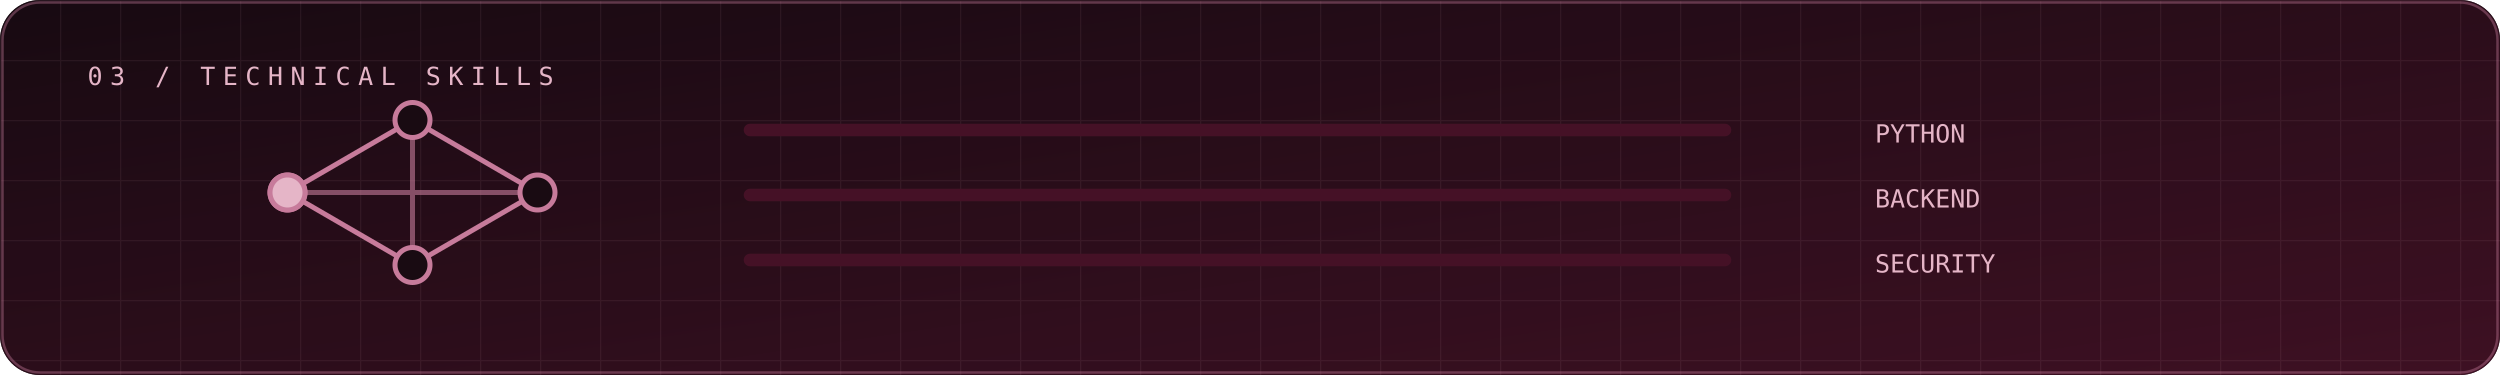
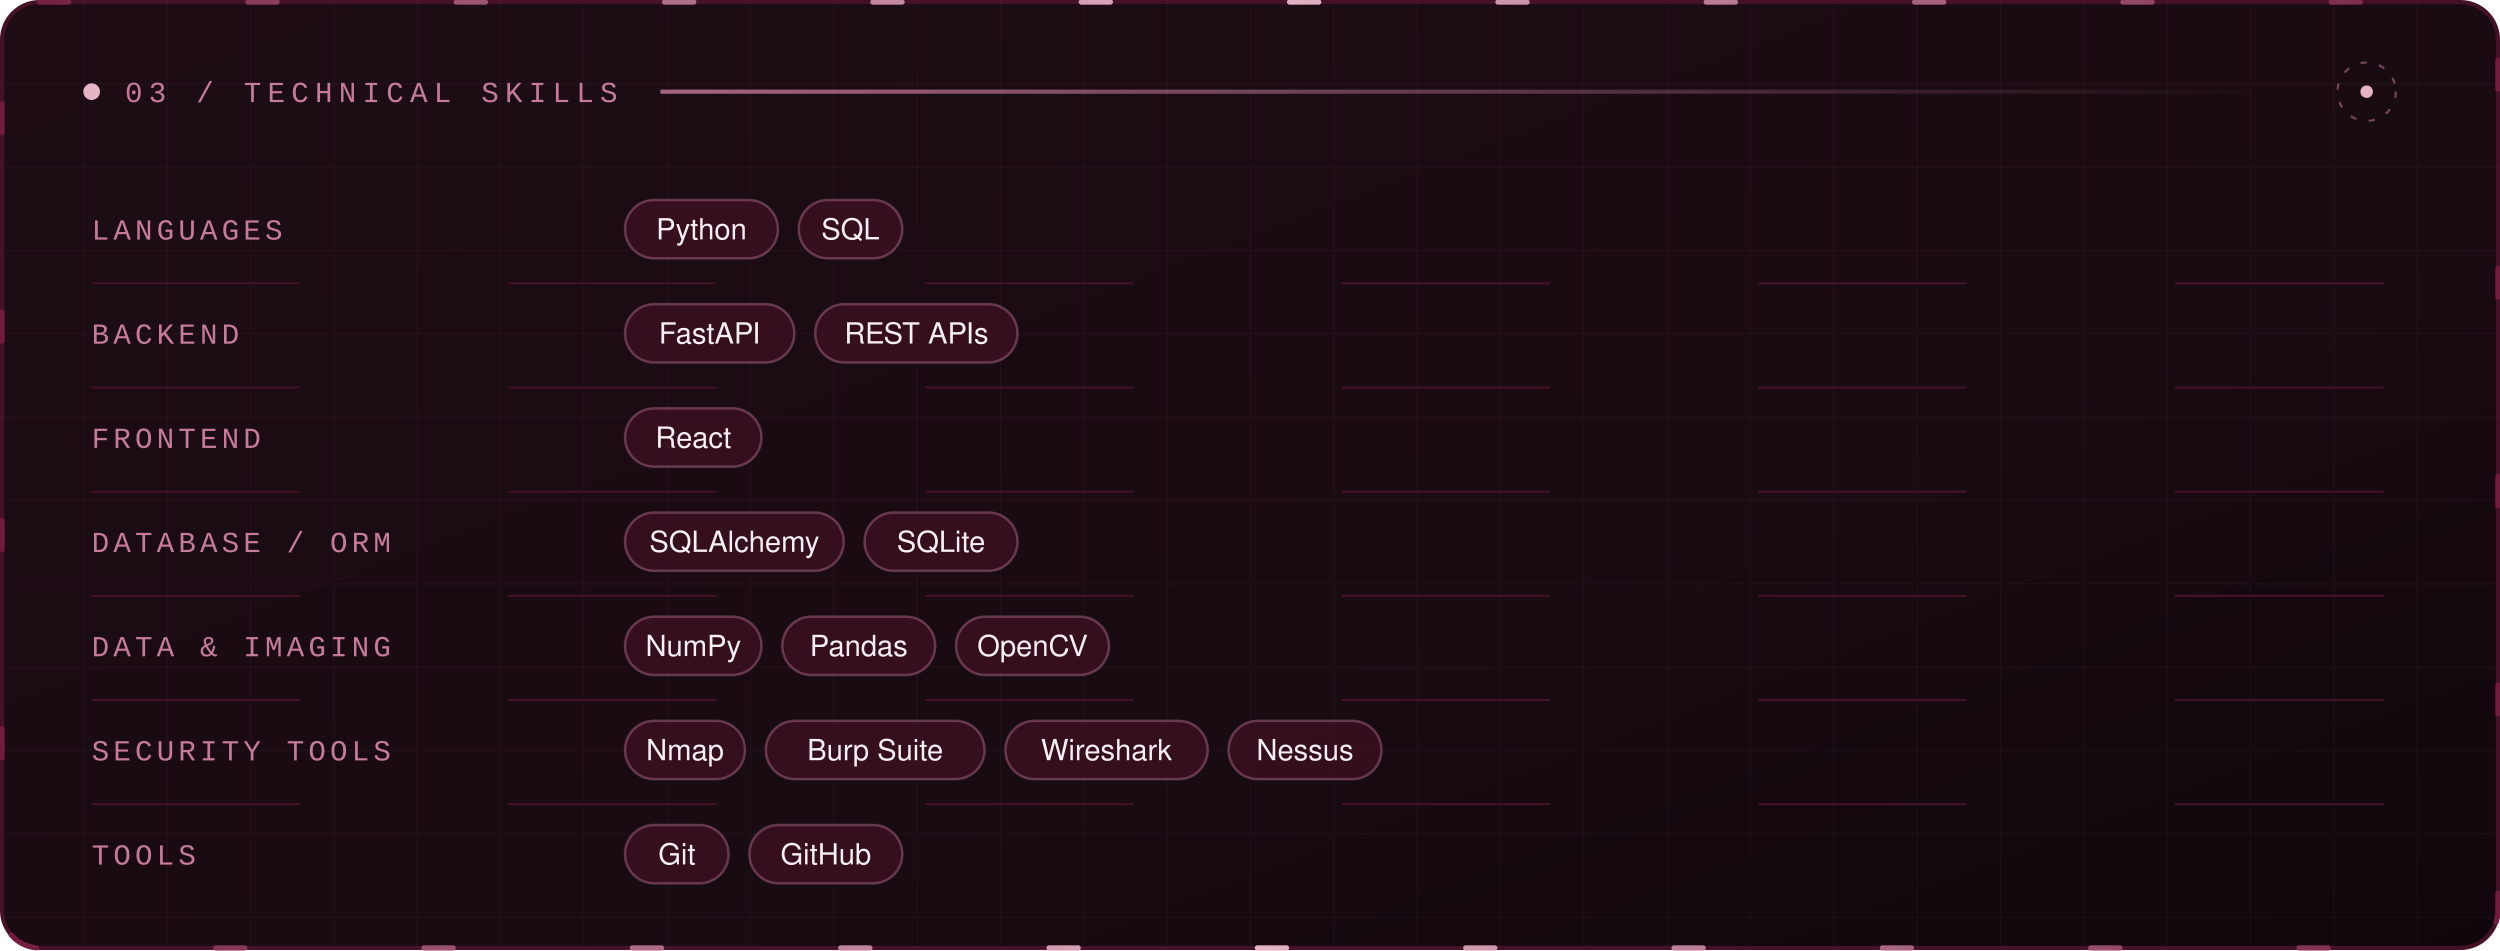
- <svg xmlns="http://www.w3.org/2000/svg" width="1000" height="150" viewBox="0 0 1000 150" role="img" aria-labelledby="title desc">
+ <svg xmlns="http://www.w3.org/2000/svg" viewBox="0 0 1200 456" width="1200" height="456" role="img" aria-label="Technical skills. Languages: Python, SQL; Backend: FastAPI, REST APIs; Frontend: React; Database / Orm: SQLAlchemy, SQLite; Data &amp; Imaging: NumPy, Pandas, OpenCV; Security Tools: Nmap, Burp Suite, Wireshark, Nessus; Tools: Git, GitHub">
  <defs>
-     <linearGradient id="panel" x1="0" y1="0" x2="1" y2="1">
-       <stop offset="0" stop-color="#190b12" />
-       <stop offset="1" stop-color="#451126" />
-     </linearGradient>
-     <linearGradient id="rose" x1="0" y1="0" x2="1" y2="0">
-       <stop offset="0" stop-color="#701a3d" />
-       <stop offset=".5" stop-color="#e5b5c7" />
-       <stop offset="1" stop-color="#c77b9b" />
-     </linearGradient>
-     <linearGradient id="shine" x1="0" y1="0" x2="1" y2="0">
-       <stop offset="0" stop-color="#f8f0f3" stop-opacity="0" />
-       <stop offset=".5" stop-color="#f8f0f3" stop-opacity=".20" />
-       <stop offset="1" stop-color="#f8f0f3" stop-opacity="0" />
-     </linearGradient>
-     <pattern id="grid" width="24" height="24" patternUnits="userSpaceOnUse">
-       <path d="M24 0H0V24" fill="none" stroke="#e5b5c7" stroke-opacity=".075" stroke-width="1" />
+     <linearGradient id="sk-bg" x1="0" y1="0" x2="1" y2="1">
+       <stop offset="0" stop-color="#1d0c14" />
+       <stop offset="0.6" stop-color="#190B12" />
+       <stop offset="1" stop-color="#10070C" />
+     </linearGradient>
+     <linearGradient id="sk-edge" x1="0" y1="0" x2="1" y2="0">
+       <stop offset="0" stop-color="#701A3D" />
+       <stop offset="0.5" stop-color="#E5B5C7" />
+       <stop offset="1" stop-color="#701A3D" />
+     </linearGradient>
+     <linearGradient id="sk-scan" x1="0" y1="0" x2="1" y2="0">
+       <stop offset="0" stop-color="#E5B5C7" stop-opacity="0" />
+       <stop offset="0.5" stop-color="#E5B5C7" stop-opacity="0.09" />
+       <stop offset="1" stop-color="#E5B5C7" stop-opacity="0" />
+     </linearGradient>
+     <linearGradient id="sk-rule" x1="0" y1="0" x2="1" y2="0">
+       <stop offset="0" stop-color="#C77B9B" stop-opacity="0.8" />
+       <stop offset="1" stop-color="#C77B9B" stop-opacity="0" />
+     </linearGradient>
+     <pattern id="sk-grid" width="40" height="40" patternUnits="userSpaceOnUse">
+       <path d="M40 0H0V40" fill="none" stroke="#C77B9B" stroke-opacity="0.06" stroke-width="1" />
    </pattern>
+     <clipPath id="sk-clip">
+       <rect x="1" y="1" width="1198" height="454" rx="18" />
+     </clipPath>
  </defs>
-   <rect width="1000" height="150" rx="16" fill="#10070c" />
-   <rect width="1000" height="150" rx="16" fill="url(#panel)" opacity=".86" />
-   <rect width="1000" height="150" rx="16" fill="url(#grid)" />
-   <rect x="-180" y="0" width="90" height="150" fill="url(#shine)">
-     <animate attributeName="x" values="-180;1180" dur="8s" repeatCount="indefinite" />
+   <rect x="1" y="1" width="1198" height="454" rx="18" fill="url(#sk-bg)" stroke="#451126" stroke-width="2" />
+   <g clip-path="url(#sk-clip)">
+     <rect x="1" y="1" width="1198" height="454" fill="url(#sk-grid)" />
+     <rect x="-300" y="0" width="300" height="456" fill="url(#sk-scan)">
+       <animate attributeName="x" values="-300;1300" dur="9s" repeatCount="indefinite" />
+     </rect>
+   </g>
+   <rect x="1" y="1" width="1198" height="454" rx="18" fill="none" stroke="url(#sk-edge)" stroke-width="2.5" pathLength="100" stroke-dasharray="14 86" stroke-linecap="round">
+     <animate attributeName="stroke-dashoffset" from="0" to="-100" dur="8s" repeatCount="indefinite" />
  </rect>
-   <rect x="1" y="1" width="998" height="148" rx="15" fill="none" stroke="#c77b9b" stroke-opacity=".4" />
-   <text x="35" y="34" font-family="monospace" font-size="10" letter-spacing="3" fill="#e5b5c7">03 / TECHNICAL SKILLS</text>
-   <g stroke="#c77b9b" stroke-width="2" fill="#190b12">
-     <path d="M115 77L165 48 215 77 165 106Z" fill="none" />
-     <path d="M115 77H215M165 48V106" stroke-opacity=".6" />
-     <circle cx="115" cy="77" r="7" />
-     <circle cx="165" cy="48" r="7" />
-     <circle cx="215" cy="77" r="7" />
-     <circle cx="165" cy="106" r="7" />
-     <circle cx="115" cy="77" r="7" fill="#e5b5c7">
-       <animate attributeName="r" values="5;8;5" dur="2s" repeatCount="indefinite" />
+   <circle cx="44" cy="44" r="4" fill="#E5B5C7">
+     <animate attributeName="opacity" values="1;0.3;1" dur="2.4s" repeatCount="indefinite" />
+     <animate attributeName="r" values="4;6;4" dur="2.4s" repeatCount="indefinite" />
+   </circle>
+   <text x="60" y="49" fill="#C77B9B" font-family="Consolas, 'Courier New', monospace" font-size="14" font-weight="400" text-anchor="start" letter-spacing="3">03 / TECHNICAL SKILLS</text>
+   <rect x="317" y="43" width="773" height="2" fill="url(#sk-rule)">
+     <animate attributeName="opacity" values="0.35;1;0.35" dur="5s" repeatCount="indefinite" />
+   </rect>
+   <g transform="translate(1136 44)" fill="none" stroke="#C77B9B" stroke-opacity="0.55">
+     <circle r="14" stroke-dasharray="3 6">
+       <animateTransform attributeName="transform" type="rotate" from="0" to="360" dur="14s" repeatCount="indefinite" />
    </circle>
-   </g>
-   <g stroke="#451126" stroke-width="5" stroke-linecap="round">
-     <path d="M300 52H690" />
-     <path d="M300 78H690" />
-     <path d="M300 104H690" />
-   </g>
-   <g stroke="url(#rose)" stroke-width="5" stroke-linecap="round">
-     <path d="M300 52H530">
-       <animate attributeName="stroke-dasharray" values="0 390;230 390;0 390" dur="4s" repeatCount="indefinite" />
-     </path>
-     <path d="M300 78H620">
-       <animate attributeName="stroke-dasharray" values="0 390;320 390;0 390" dur="5s" repeatCount="indefinite" />
-     </path>
-     <path d="M300 104H455">
-       <animate attributeName="stroke-dasharray" values="0 390;155 390;0 390" dur="3.5s" repeatCount="indefinite" />
-     </path>
-   </g>
-   <text x="750" y="57" font-family="monospace" font-size="10" fill="#e5b5c7">PYTHON</text>
-   <text x="750" y="83" font-family="monospace" font-size="10" fill="#e5b5c7">BACKEND</text>
-   <text x="750" y="109" font-family="monospace" font-size="10" fill="#e5b5c7">SECURITY</text>
+     <circle r="3" fill="#E5B5C7" stroke="none" />
+   </g>
+   <g>
+     <animate attributeName="opacity" values="0;0;1" keyTimes="0;0.222;1" dur="0.90s" fill="freeze" />
+     <animateTransform attributeName="transform" type="translate" values="0 12;0 12;0 0" keyTimes="0;0.222;1" dur="0.90s" fill="freeze" />
+     <text x="44" y="115" fill="#C77B9B" font-family="Consolas, 'Courier New', monospace" font-size="14" font-weight="400" text-anchor="start" letter-spacing="2">LANGUAGES</text>
+   </g>
+   <g>
+     <animate attributeName="opacity" values="0;0;1" keyTimes="0;0.364;1" dur="1.10s" fill="freeze" />
+     <animateTransform attributeName="transform" type="translate" values="0 12;0 12;0 0" keyTimes="0;0.364;1" dur="1.10s" fill="freeze" />
+     <rect x="300.0" y="96" width="73.4" height="28" rx="14.0" fill="#451126" fill-opacity="0.65" stroke="#C77B9B" stroke-opacity="0.4" stroke-width="1.2">
+       <animate attributeName="stroke-opacity" values="0.3;1;0.3" dur="4s" begin="0.00s" repeatCount="indefinite" />
+     </rect>
+     <text x="336.7" y="114.9" fill="#F8F0F3" font-family="'Segoe UI', Helvetica, Arial, sans-serif" font-size="14" font-weight="400" text-anchor="middle">Python</text>
+   </g>
+   <g>
+     <animate attributeName="opacity" values="0;0;1" keyTimes="0;0.417;1" dur="1.20s" fill="freeze" />
+     <animateTransform attributeName="transform" type="translate" values="0 12;0 12;0 0" keyTimes="0;0.417;1" dur="1.20s" fill="freeze" />
+     <rect x="383.4" y="96" width="49.7" height="28" rx="14.0" fill="#451126" fill-opacity="0.65" stroke="#C77B9B" stroke-opacity="0.4" stroke-width="1.2">
+       <animate attributeName="stroke-opacity" values="0.3;1;0.3" dur="4s" begin="0.37s" repeatCount="indefinite" />
+     </rect>
+     <text x="408.2" y="114.9" fill="#F8F0F3" font-family="'Segoe UI', Helvetica, Arial, sans-serif" font-size="14" font-weight="400" text-anchor="middle">SQL</text>
+   </g>
+   <line x1="44" y1="136" x2="1156" y2="136" stroke="#451126" stroke-width="1" pathLength="100" stroke-dasharray="100" stroke-dashoffset="0">
+     <animate attributeName="stroke-dashoffset" from="100" to="0" dur="1.4s" begin="0.30s" fill="freeze" />
+   </line>
+   <g>
+     <animate attributeName="opacity" values="0;0;1" keyTimes="0;0.391;1" dur="1.15s" fill="freeze" />
+     <animateTransform attributeName="transform" type="translate" values="0 12;0 12;0 0" keyTimes="0;0.391;1" dur="1.15s" fill="freeze" />
+     <text x="44" y="165" fill="#C77B9B" font-family="Consolas, 'Courier New', monospace" font-size="14" font-weight="400" text-anchor="start" letter-spacing="2">BACKEND</text>
+   </g>
+   <g>
+     <animate attributeName="opacity" values="0;0;1" keyTimes="0;0.481;1" dur="1.35s" fill="freeze" />
+     <animateTransform attributeName="transform" type="translate" values="0 12;0 12;0 0" keyTimes="0;0.481;1" dur="1.35s" fill="freeze" />
+     <rect x="300.0" y="146" width="81.3" height="28" rx="14.0" fill="#451126" fill-opacity="0.65" stroke="#C77B9B" stroke-opacity="0.4" stroke-width="1.2">
+       <animate attributeName="stroke-opacity" values="0.3;1;0.3" dur="4s" begin="0.00s" repeatCount="indefinite" />
+     </rect>
+     <text x="340.6" y="164.9" fill="#F8F0F3" font-family="'Segoe UI', Helvetica, Arial, sans-serif" font-size="14" font-weight="400" text-anchor="middle">FastAPI</text>
+   </g>
+   <g>
+     <animate attributeName="opacity" values="0;0;1" keyTimes="0;0.517;1" dur="1.45s" fill="freeze" />
+     <animateTransform attributeName="transform" type="translate" values="0 12;0 12;0 0" keyTimes="0;0.517;1" dur="1.45s" fill="freeze" />
+     <rect x="391.3" y="146" width="97.1" height="28" rx="14.0" fill="#451126" fill-opacity="0.65" stroke="#C77B9B" stroke-opacity="0.4" stroke-width="1.2">
+       <animate attributeName="stroke-opacity" values="0.3;1;0.3" dur="4s" begin="0.37s" repeatCount="indefinite" />
+     </rect>
+     <text x="439.9" y="164.9" fill="#F8F0F3" font-family="'Segoe UI', Helvetica, Arial, sans-serif" font-size="14" font-weight="400" text-anchor="middle">REST APIs</text>
+   </g>
+   <line x1="44" y1="186" x2="1156" y2="186" stroke="#451126" stroke-width="1" pathLength="100" stroke-dasharray="100" stroke-dashoffset="0">
+     <animate attributeName="stroke-dashoffset" from="100" to="0" dur="1.4s" begin="0.55s" fill="freeze" />
+   </line>
+   <g>
+     <animate attributeName="opacity" values="0;0;1" keyTimes="0;0.500;1" dur="1.40s" fill="freeze" />
+     <animateTransform attributeName="transform" type="translate" values="0 12;0 12;0 0" keyTimes="0;0.500;1" dur="1.40s" fill="freeze" />
+     <text x="44" y="215" fill="#C77B9B" font-family="Consolas, 'Courier New', monospace" font-size="14" font-weight="400" text-anchor="start" letter-spacing="2">FRONTEND</text>
+   </g>
+   <g>
+     <animate attributeName="opacity" values="0;0;1" keyTimes="0;0.562;1" dur="1.60s" fill="freeze" />
+     <animateTransform attributeName="transform" type="translate" values="0 12;0 12;0 0" keyTimes="0;0.562;1" dur="1.60s" fill="freeze" />
+     <rect x="300.0" y="196" width="65.5" height="28" rx="14.0" fill="#451126" fill-opacity="0.65" stroke="#C77B9B" stroke-opacity="0.4" stroke-width="1.2">
+       <animate attributeName="stroke-opacity" values="0.3;1;0.3" dur="4s" begin="0.00s" repeatCount="indefinite" />
+     </rect>
+     <text x="332.8" y="214.9" fill="#F8F0F3" font-family="'Segoe UI', Helvetica, Arial, sans-serif" font-size="14" font-weight="400" text-anchor="middle">React</text>
+   </g>
+   <line x1="44" y1="236" x2="1156" y2="236" stroke="#451126" stroke-width="1" pathLength="100" stroke-dasharray="100" stroke-dashoffset="0">
+     <animate attributeName="stroke-dashoffset" from="100" to="0" dur="1.4s" begin="0.80s" fill="freeze" />
+   </line>
+   <g>
+     <animate attributeName="opacity" values="0;0;1" keyTimes="0;0.576;1" dur="1.65s" fill="freeze" />
+     <animateTransform attributeName="transform" type="translate" values="0 12;0 12;0 0" keyTimes="0;0.576;1" dur="1.65s" fill="freeze" />
+     <text x="44" y="265" fill="#C77B9B" font-family="Consolas, 'Courier New', monospace" font-size="14" font-weight="400" text-anchor="start" letter-spacing="2">DATABASE / ORM</text>
+   </g>
+   <g>
+     <animate attributeName="opacity" values="0;0;1" keyTimes="0;0.622;1" dur="1.85s" fill="freeze" />
+     <animateTransform attributeName="transform" type="translate" values="0 12;0 12;0 0" keyTimes="0;0.622;1" dur="1.85s" fill="freeze" />
+     <rect x="300.0" y="246" width="105.0" height="28" rx="14.0" fill="#451126" fill-opacity="0.65" stroke="#C77B9B" stroke-opacity="0.4" stroke-width="1.2">
+       <animate attributeName="stroke-opacity" values="0.3;1;0.3" dur="4s" begin="0.00s" repeatCount="indefinite" />
+     </rect>
+     <text x="352.5" y="264.9" fill="#F8F0F3" font-family="'Segoe UI', Helvetica, Arial, sans-serif" font-size="14" font-weight="400" text-anchor="middle">SQLAlchemy</text>
+   </g>
+   <g>
+     <animate attributeName="opacity" values="0;0;1" keyTimes="0;0.641;1" dur="1.95s" fill="freeze" />
+     <animateTransform attributeName="transform" type="translate" values="0 12;0 12;0 0" keyTimes="0;0.641;1" dur="1.95s" fill="freeze" />
+     <rect x="415.0" y="246" width="73.4" height="28" rx="14.0" fill="#451126" fill-opacity="0.65" stroke="#C77B9B" stroke-opacity="0.4" stroke-width="1.2">
+       <animate attributeName="stroke-opacity" values="0.3;1;0.3" dur="4s" begin="0.37s" repeatCount="indefinite" />
+     </rect>
+     <text x="451.7" y="264.9" fill="#F8F0F3" font-family="'Segoe UI', Helvetica, Arial, sans-serif" font-size="14" font-weight="400" text-anchor="middle">SQLite</text>
+   </g>
+   <line x1="44" y1="286" x2="1156" y2="286" stroke="#451126" stroke-width="1" pathLength="100" stroke-dasharray="100" stroke-dashoffset="0">
+     <animate attributeName="stroke-dashoffset" from="100" to="0" dur="1.4s" begin="1.05s" fill="freeze" />
+   </line>
+   <g>
+     <animate attributeName="opacity" values="0;0;1" keyTimes="0;0.632;1" dur="1.90s" fill="freeze" />
+     <animateTransform attributeName="transform" type="translate" values="0 12;0 12;0 0" keyTimes="0;0.632;1" dur="1.90s" fill="freeze" />
+     <text x="44" y="315" fill="#C77B9B" font-family="Consolas, 'Courier New', monospace" font-size="14" font-weight="400" text-anchor="start" letter-spacing="2">DATA &amp; IMAGING</text>
+   </g>
+   <g>
+     <animate attributeName="opacity" values="0;0;1" keyTimes="0;0.667;1" dur="2.10s" fill="freeze" />
+     <animateTransform attributeName="transform" type="translate" values="0 12;0 12;0 0" keyTimes="0;0.667;1" dur="2.10s" fill="freeze" />
+     <rect x="300.0" y="296" width="65.5" height="28" rx="14.0" fill="#451126" fill-opacity="0.65" stroke="#C77B9B" stroke-opacity="0.4" stroke-width="1.2">
+       <animate attributeName="stroke-opacity" values="0.3;1;0.3" dur="4s" begin="0.00s" repeatCount="indefinite" />
+     </rect>
+     <text x="332.8" y="314.9" fill="#F8F0F3" font-family="'Segoe UI', Helvetica, Arial, sans-serif" font-size="14" font-weight="400" text-anchor="middle">NumPy</text>
+   </g>
+   <g>
+     <animate attributeName="opacity" values="0;0;1" keyTimes="0;0.682;1" dur="2.20s" fill="freeze" />
+     <animateTransform attributeName="transform" type="translate" values="0 12;0 12;0 0" keyTimes="0;0.682;1" dur="2.20s" fill="freeze" />
+     <rect x="375.5" y="296" width="73.4" height="28" rx="14.0" fill="#451126" fill-opacity="0.65" stroke="#C77B9B" stroke-opacity="0.4" stroke-width="1.2">
+       <animate attributeName="stroke-opacity" values="0.3;1;0.3" dur="4s" begin="0.37s" repeatCount="indefinite" />
+     </rect>
+     <text x="412.2" y="314.9" fill="#F8F0F3" font-family="'Segoe UI', Helvetica, Arial, sans-serif" font-size="14" font-weight="400" text-anchor="middle">Pandas</text>
+   </g>
+   <g>
+     <animate attributeName="opacity" values="0;0;1" keyTimes="0;0.696;1" dur="2.30s" fill="freeze" />
+     <animateTransform attributeName="transform" type="translate" values="0 12;0 12;0 0" keyTimes="0;0.696;1" dur="2.30s" fill="freeze" />
+     <rect x="458.9" y="296" width="73.4" height="28" rx="14.0" fill="#451126" fill-opacity="0.65" stroke="#C77B9B" stroke-opacity="0.4" stroke-width="1.2">
+       <animate attributeName="stroke-opacity" values="0.3;1;0.3" dur="4s" begin="0.74s" repeatCount="indefinite" />
+     </rect>
+     <text x="495.6" y="314.9" fill="#F8F0F3" font-family="'Segoe UI', Helvetica, Arial, sans-serif" font-size="14" font-weight="400" text-anchor="middle">OpenCV</text>
+   </g>
+   <line x1="44" y1="336" x2="1156" y2="336" stroke="#451126" stroke-width="1" pathLength="100" stroke-dasharray="100" stroke-dashoffset="0">
+     <animate attributeName="stroke-dashoffset" from="100" to="0" dur="1.4s" begin="1.30s" fill="freeze" />
+   </line>
+   <g>
+     <animate attributeName="opacity" values="0;0;1" keyTimes="0;0.674;1" dur="2.15s" fill="freeze" />
+     <animateTransform attributeName="transform" type="translate" values="0 12;0 12;0 0" keyTimes="0;0.674;1" dur="2.15s" fill="freeze" />
+     <text x="44" y="365" fill="#C77B9B" font-family="Consolas, 'Courier New', monospace" font-size="14" font-weight="400" text-anchor="start" letter-spacing="2">SECURITY TOOLS</text>
+   </g>
+   <g>
+     <animate attributeName="opacity" values="0;0;1" keyTimes="0;0.702;1" dur="2.35s" fill="freeze" />
+     <animateTransform attributeName="transform" type="translate" values="0 12;0 12;0 0" keyTimes="0;0.702;1" dur="2.35s" fill="freeze" />
+     <rect x="300.0" y="346" width="57.6" height="28" rx="14.0" fill="#451126" fill-opacity="0.65" stroke="#C77B9B" stroke-opacity="0.4" stroke-width="1.2">
+       <animate attributeName="stroke-opacity" values="0.3;1;0.3" dur="4s" begin="0.00s" repeatCount="indefinite" />
+     </rect>
+     <text x="328.8" y="364.9" fill="#F8F0F3" font-family="'Segoe UI', Helvetica, Arial, sans-serif" font-size="14" font-weight="400" text-anchor="middle">Nmap</text>
+   </g>
+   <g>
+     <animate attributeName="opacity" values="0;0;1" keyTimes="0;0.714;1" dur="2.45s" fill="freeze" />
+     <animateTransform attributeName="transform" type="translate" values="0 12;0 12;0 0" keyTimes="0;0.714;1" dur="2.45s" fill="freeze" />
+     <rect x="367.6" y="346" width="105.0" height="28" rx="14.0" fill="#451126" fill-opacity="0.65" stroke="#C77B9B" stroke-opacity="0.4" stroke-width="1.2">
+       <animate attributeName="stroke-opacity" values="0.3;1;0.3" dur="4s" begin="0.37s" repeatCount="indefinite" />
+     </rect>
+     <text x="420.1" y="364.9" fill="#F8F0F3" font-family="'Segoe UI', Helvetica, Arial, sans-serif" font-size="14" font-weight="400" text-anchor="middle">Burp Suite</text>
+   </g>
+   <g>
+     <animate attributeName="opacity" values="0;0;1" keyTimes="0;0.725;1" dur="2.55s" fill="freeze" />
+     <animateTransform attributeName="transform" type="translate" values="0 12;0 12;0 0" keyTimes="0;0.725;1" dur="2.55s" fill="freeze" />
+     <rect x="482.6" y="346" width="97.1" height="28" rx="14.0" fill="#451126" fill-opacity="0.65" stroke="#C77B9B" stroke-opacity="0.4" stroke-width="1.2">
+       <animate attributeName="stroke-opacity" values="0.3;1;0.3" dur="4s" begin="0.74s" repeatCount="indefinite" />
+     </rect>
+     <text x="531.1" y="364.9" fill="#F8F0F3" font-family="'Segoe UI', Helvetica, Arial, sans-serif" font-size="14" font-weight="400" text-anchor="middle">Wireshark</text>
+   </g>
+   <g>
+     <animate attributeName="opacity" values="0;0;1" keyTimes="0;0.736;1" dur="2.65s" fill="freeze" />
+     <animateTransform attributeName="transform" type="translate" values="0 12;0 12;0 0" keyTimes="0;0.736;1" dur="2.65s" fill="freeze" />
+     <rect x="589.7" y="346" width="73.4" height="28" rx="14.0" fill="#451126" fill-opacity="0.65" stroke="#C77B9B" stroke-opacity="0.4" stroke-width="1.2">
+       <animate attributeName="stroke-opacity" values="0.3;1;0.3" dur="4s" begin="1.11s" repeatCount="indefinite" />
+     </rect>
+     <text x="626.4" y="364.9" fill="#F8F0F3" font-family="'Segoe UI', Helvetica, Arial, sans-serif" font-size="14" font-weight="400" text-anchor="middle">Nessus</text>
+   </g>
+   <line x1="44" y1="386" x2="1156" y2="386" stroke="#451126" stroke-width="1" pathLength="100" stroke-dasharray="100" stroke-dashoffset="0">
+     <animate attributeName="stroke-dashoffset" from="100" to="0" dur="1.4s" begin="1.55s" fill="freeze" />
+   </line>
+   <g>
+     <animate attributeName="opacity" values="0;0;1" keyTimes="0;0.708;1" dur="2.40s" fill="freeze" />
+     <animateTransform attributeName="transform" type="translate" values="0 12;0 12;0 0" keyTimes="0;0.708;1" dur="2.40s" fill="freeze" />
+     <text x="44" y="415" fill="#C77B9B" font-family="Consolas, 'Courier New', monospace" font-size="14" font-weight="400" text-anchor="start" letter-spacing="2">TOOLS</text>
+   </g>
+   <g>
+     <animate attributeName="opacity" values="0;0;1" keyTimes="0;0.731;1" dur="2.60s" fill="freeze" />
+     <animateTransform attributeName="transform" type="translate" values="0 12;0 12;0 0" keyTimes="0;0.731;1" dur="2.60s" fill="freeze" />
+     <rect x="300.0" y="396" width="49.7" height="28" rx="14.0" fill="#451126" fill-opacity="0.65" stroke="#C77B9B" stroke-opacity="0.4" stroke-width="1.2">
+       <animate attributeName="stroke-opacity" values="0.3;1;0.3" dur="4s" begin="0.00s" repeatCount="indefinite" />
+     </rect>
+     <text x="324.9" y="414.9" fill="#F8F0F3" font-family="'Segoe UI', Helvetica, Arial, sans-serif" font-size="14" font-weight="400" text-anchor="middle">Git</text>
+   </g>
+   <g>
+     <animate attributeName="opacity" values="0;0;1" keyTimes="0;0.741;1" dur="2.70s" fill="freeze" />
+     <animateTransform attributeName="transform" type="translate" values="0 12;0 12;0 0" keyTimes="0;0.741;1" dur="2.70s" fill="freeze" />
+     <rect x="359.7" y="396" width="73.4" height="28" rx="14.0" fill="#451126" fill-opacity="0.65" stroke="#C77B9B" stroke-opacity="0.4" stroke-width="1.2">
+       <animate attributeName="stroke-opacity" values="0.3;1;0.3" dur="4s" begin="0.37s" repeatCount="indefinite" />
+     </rect>
+     <text x="396.4" y="414.9" fill="#F8F0F3" font-family="'Segoe UI', Helvetica, Arial, sans-serif" font-size="14" font-weight="400" text-anchor="middle">GitHub</text>
+   </g>
</svg>
